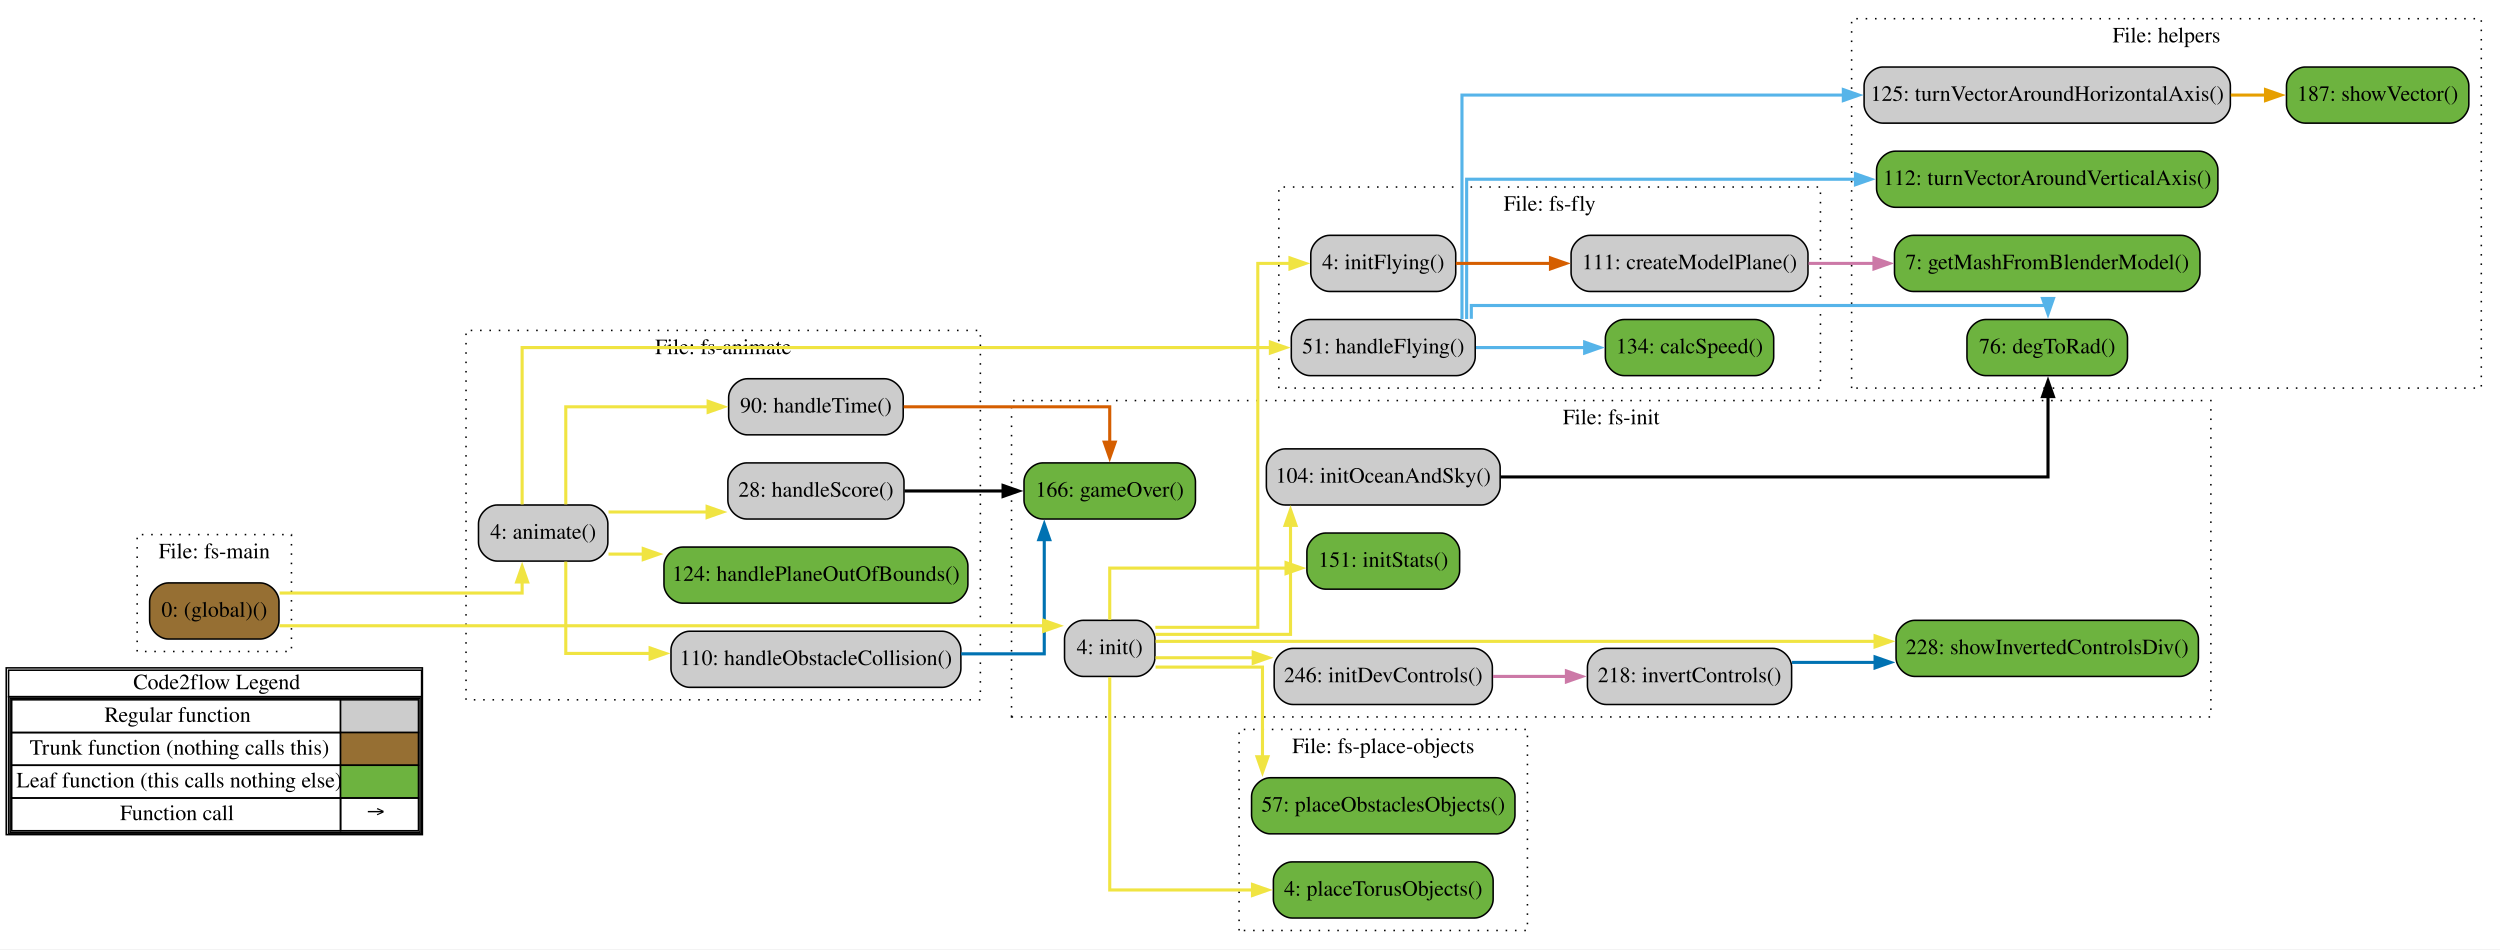
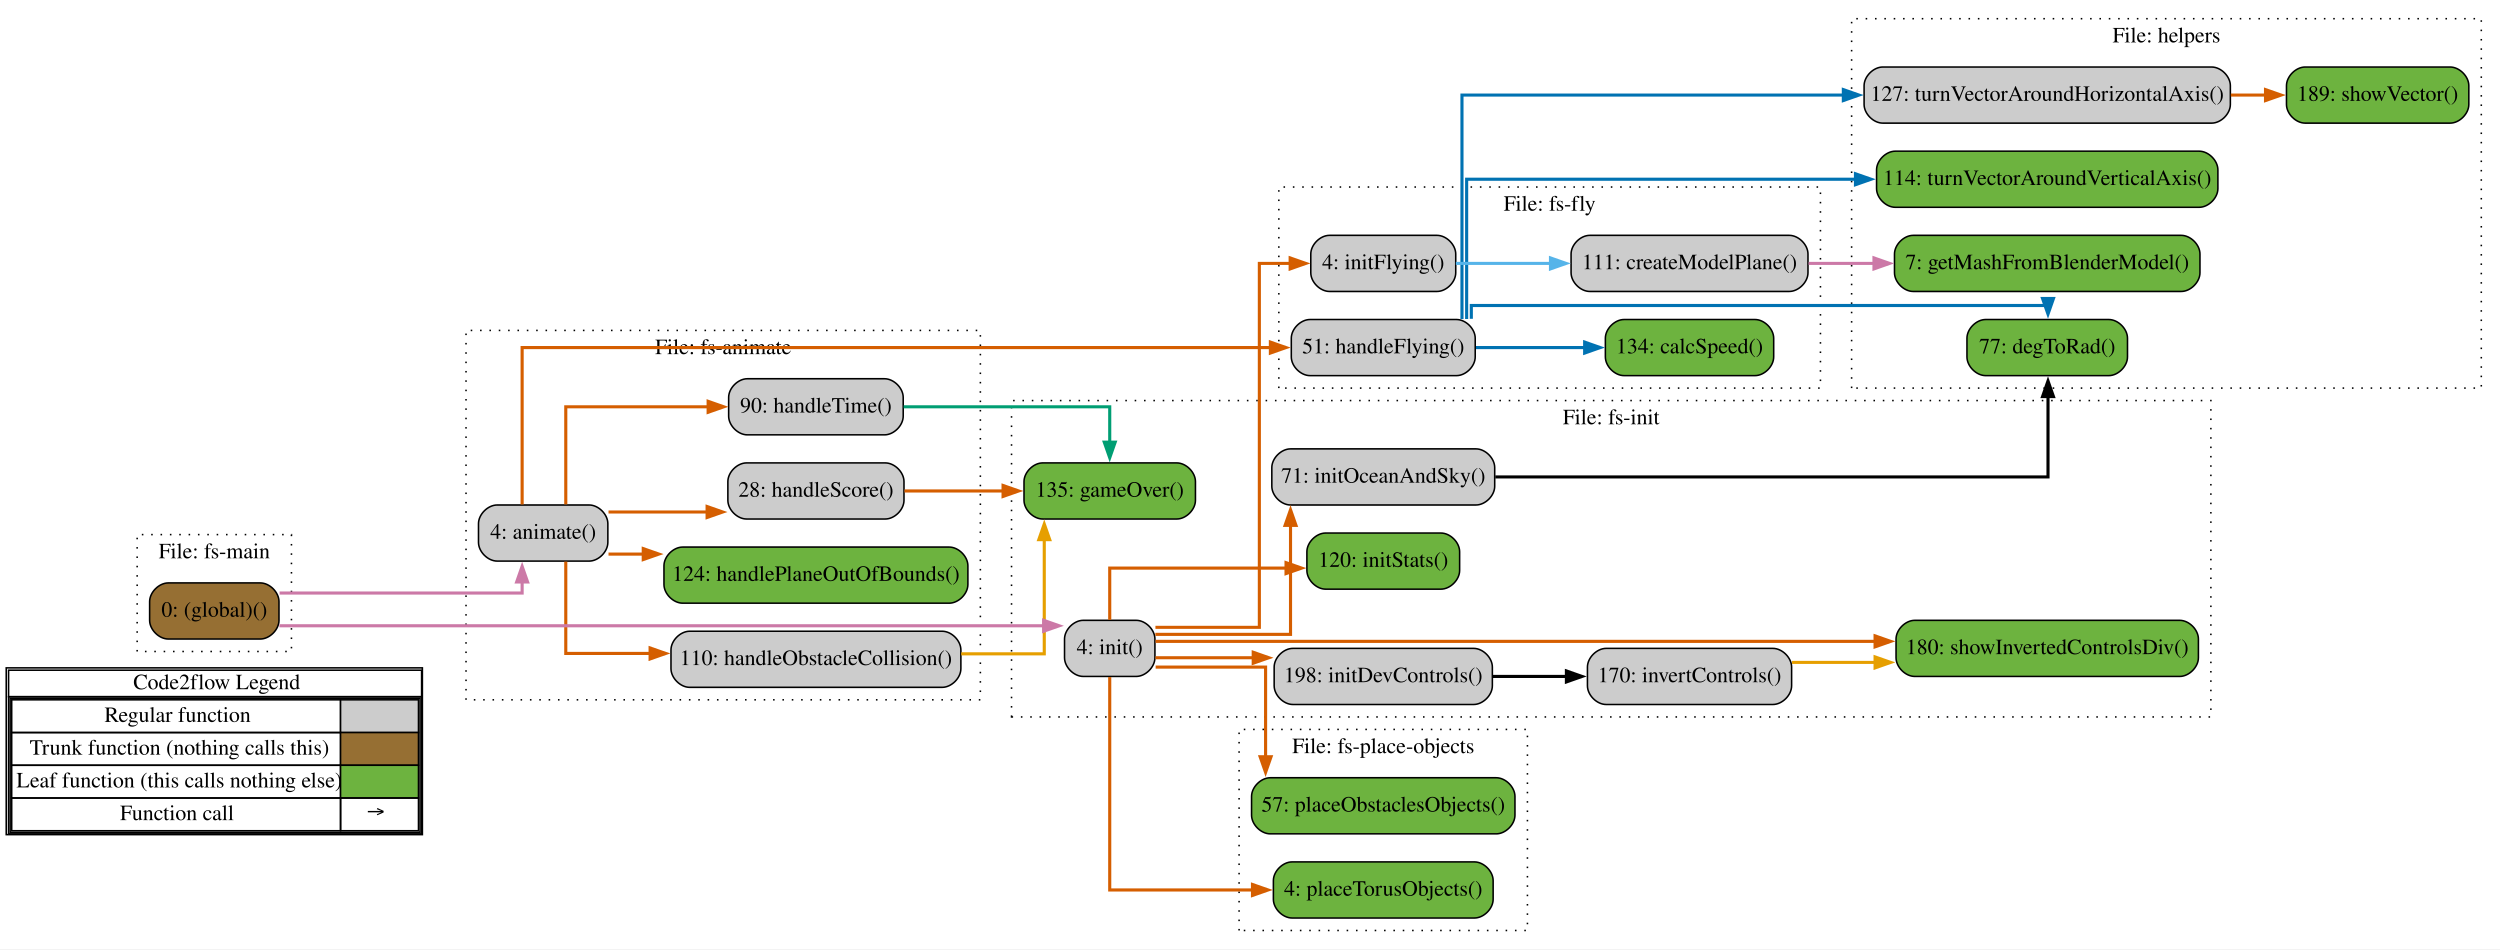
<svg xmlns="http://www.w3.org/2000/svg" width="1604pt" height="609pt" viewBox="0.00 0.00 1604.00 609.00">
  <g id="graph0" class="graph" transform="scale(1 1) rotate(0) translate(4 605)">
    <polygon fill="white" stroke="none" points="-4,4 -4,-605 1600,-605 1600,4 -4,4" />
    <g id="clust2" class="cluster">
      <polygon fill="none" stroke="black" stroke-dasharray="1,5" points="295,-156 295,-393 625,-393 625,-156 295,-156" />
      <text text-anchor="middle" x="460" y="-377.8" font-family="Times,serif" font-size="14.00">File: fs-animate</text>
    </g>
    <g id="clust3" class="cluster">
      <polygon fill="none" stroke="black" stroke-dasharray="1,5" points="816.5,-356 816.5,-485 1164,-485 1164,-356 816.5,-356" />
      <text text-anchor="middle" x="990.25" y="-469.8" font-family="Times,serif" font-size="14.00">File: fs-fly</text>
    </g>
    <g id="clust4" class="cluster">
      <polygon fill="none" stroke="black" stroke-dasharray="1,5" points="645,-145 645,-348 1414.5,-348 1414.5,-145 645,-145" />
      <text text-anchor="middle" x="1029.75" y="-332.8" font-family="Times,serif" font-size="14.00">File: fs-init</text>
    </g>
    <g id="clust5" class="cluster">
      <polygon fill="none" stroke="black" stroke-dasharray="1,5" points="84,-187 84,-262 183,-262 183,-187 84,-187" />
      <text text-anchor="middle" x="133.5" y="-246.8" font-family="Times,serif" font-size="14.00">File: fs-main</text>
    </g>
    <g id="clust6" class="cluster">
      <polygon fill="none" stroke="black" stroke-dasharray="1,5" points="791,-8 791,-137 976,-137 976,-8 791,-8" />
      <text text-anchor="middle" x="883.5" y="-121.8" font-family="Times,serif" font-size="14.00">File: fs-place-objects</text>
    </g>
    <g id="clust7" class="cluster">
      <polygon fill="none" stroke="black" stroke-dasharray="1,5" points="1184,-356 1184,-593 1588,-593 1588,-356 1184,-356" />
      <text text-anchor="middle" x="1386" y="-577.8" font-family="Times,serif" font-size="14.00">File: helpers</text>
    </g>
    <g id="node1" class="node">
      <polygon fill="none" stroke="black" points="1.5,-158 1.5,-175 266.5,-175 266.5,-158 1.5,-158" />
      <text text-anchor="start" x="81.5" y="-162.8" font-family="Times,serif" font-size="14.00">Code2flow Legend</text>
      <polygon fill="none" stroke="black" points="1.5,-70 1.5,-158 266.5,-158 266.5,-70 1.5,-70" />
      <polygon fill="none" stroke="black" points="3.5,-135 3.5,-156 214.5,-156 214.5,-135 3.5,-135" />
      <text text-anchor="start" x="63" y="-141.8" font-family="Times,serif" font-size="14.00">Regular function</text>
      <polygon fill="#cccccc" stroke="none" points="214.5,-135 214.5,-156 264.5,-156 264.5,-135 214.5,-135" />
      <polygon fill="none" stroke="black" points="214.5,-135 214.5,-156 264.5,-156 264.5,-135 214.5,-135" />
      <polygon fill="none" stroke="black" points="3.5,-114 3.5,-135 214.5,-135 214.5,-114 3.5,-114" />
      <text text-anchor="start" x="15" y="-120.8" font-family="Times,serif" font-size="14.00">Trunk function (nothing calls this)</text>
      <polygon fill="#966f33" stroke="none" points="214.5,-114 214.5,-135 264.5,-135 264.5,-114 214.5,-114" />
      <polygon fill="none" stroke="black" points="214.5,-114 214.5,-135 264.5,-135 264.5,-114 214.5,-114" />
      <polygon fill="none" stroke="black" points="3.5,-93 3.5,-114 214.5,-114 214.5,-93 3.5,-93" />
      <text text-anchor="start" x="6.5" y="-99.8" font-family="Times,serif" font-size="14.00">Leaf function (this calls nothing else)</text>
      <polygon fill="#6db33f" stroke="none" points="214.5,-93 214.5,-114 264.5,-114 264.5,-93 214.5,-93" />
      <polygon fill="none" stroke="black" points="214.5,-93 214.5,-114 264.5,-114 264.5,-93 214.5,-93" />
      <polygon fill="none" stroke="black" points="3.5,-72 3.5,-93 214.5,-93 214.5,-72 3.5,-72" />
      <text text-anchor="start" x="73" y="-78.8" font-family="Times,serif" font-size="14.00">Function call</text>
      <polygon fill="none" stroke="black" points="214.5,-72 214.5,-93 264.5,-93 264.5,-72 214.5,-72" />
      <text text-anchor="start" x="232" y="-78.8" font-family="Times,serif" font-size="14.00">→</text>
      <polygon fill="none" stroke="black" points="2.5,-71 2.5,-157 265.5,-157 265.5,-71 2.5,-71" />
      <polygon fill="none" stroke="black" points="0,-69.5 0,-176.5 267,-176.5 267,-69.5 0,-69.5" />
    </g>
    <g id="node2" class="node">
      <path fill="#cccccc" stroke="black" d="M374,-281C374,-281 315,-281 315,-281 309,-281 303,-275 303,-269 303,-269 303,-257 303,-257 303,-251 309,-245 315,-245 315,-245 374,-245 374,-245 380,-245 386,-251 386,-257 386,-257 386,-269 386,-269 386,-275 380,-281 374,-281" />
      <text text-anchor="middle" x="344.5" y="-259.3" font-family="Times,serif" font-size="14.00">4: animate()</text>
    </g>
    <g id="node3" class="node">
      <path fill="#cccccc" stroke="black" d="M600.5,-200C600.5,-200 438.5,-200 438.5,-200 432.5,-200 426.5,-194 426.5,-188 426.5,-188 426.5,-176 426.5,-176 426.5,-170 432.5,-164 438.5,-164 438.5,-164 600.5,-164 600.5,-164 606.5,-164 612.5,-170 612.5,-176 612.5,-176 612.5,-188 612.5,-188 612.5,-194 606.5,-200 600.5,-200" />
      <text text-anchor="middle" x="519.5" y="-178.3" font-family="Times,serif" font-size="14.00">110: handleObstacleCollision()</text>
    </g>
    <g id="edge1" class="edge">
-       <path fill="none" stroke="#f0e442" stroke-width="2" d="M359,-244.69C359,-221.85 359,-185.75 359,-185.75 359,-185.75 413.11,-185.75 413.11,-185.75" />
-       <polygon fill="#f0e442" stroke="#f0e442" stroke-width="2" points="413.11,-189.25 423.11,-185.75 413.11,-182.25 413.11,-189.25" />
+       <path fill="none" stroke="#d55e00" stroke-width="2" d="M359,-244.69C359,-221.85 359,-185.75 359,-185.75 359,-185.75 413.11,-185.75 413.11,-185.75" />
+       <polygon fill="#d55e00" stroke="#d55e00" stroke-width="2" points="413.11,-189.25 423.11,-185.75 413.11,-182.25 413.11,-189.25" />
    </g>
    <g id="node4" class="node">
      <path fill="#6db33f" stroke="black" d="M605,-254C605,-254 434,-254 434,-254 428,-254 422,-248 422,-242 422,-242 422,-230 422,-230 422,-224 428,-218 434,-218 434,-218 605,-218 605,-218 611,-218 617,-224 617,-230 617,-230 617,-242 617,-242 617,-248 611,-254 605,-254" />
      <text text-anchor="middle" x="519.5" y="-232.3" font-family="Times,serif" font-size="14.00">124: handlePlaneOutOfBounds()</text>
    </g>
    <g id="edge2" class="edge">
-       <path fill="none" stroke="#f0e442" stroke-width="2" d="M386.42,-249.5C386.42,-249.5 408.71,-249.5 408.71,-249.5" />
-       <polygon fill="#f0e442" stroke="#f0e442" stroke-width="2" points="408.71,-253 418.71,-249.5 408.71,-246 408.71,-253" />
+       <path fill="none" stroke="#d55e00" stroke-width="2" d="M386.42,-249.5C386.42,-249.5 408.71,-249.5 408.71,-249.5" />
+       <polygon fill="#d55e00" stroke="#d55e00" stroke-width="2" points="408.71,-253 418.71,-249.5 408.71,-246 408.71,-253" />
    </g>
    <g id="node5" class="node">
      <path fill="#cccccc" stroke="black" d="M564,-308C564,-308 475,-308 475,-308 469,-308 463,-302 463,-296 463,-296 463,-284 463,-284 463,-278 469,-272 475,-272 475,-272 564,-272 564,-272 570,-272 576,-278 576,-284 576,-284 576,-296 576,-296 576,-302 570,-308 564,-308" />
      <text text-anchor="middle" x="519.5" y="-286.3" font-family="Times,serif" font-size="14.00">28: handleScore()</text>
    </g>
    <g id="edge3" class="edge">
-       <path fill="none" stroke="#f0e442" stroke-width="2" d="M386.42,-276.5C386.42,-276.5 449.68,-276.5 449.68,-276.5" />
-       <polygon fill="#f0e442" stroke="#f0e442" stroke-width="2" points="449.68,-280 459.68,-276.5 449.68,-273 449.68,-280" />
+       <path fill="none" stroke="#d55e00" stroke-width="2" d="M386.42,-276.5C386.42,-276.5 449.68,-276.5 449.68,-276.5" />
+       <polygon fill="#d55e00" stroke="#d55e00" stroke-width="2" points="449.68,-280 459.68,-276.5 449.68,-273 449.68,-280" />
    </g>
    <g id="node6" class="node">
      <path fill="#cccccc" stroke="black" d="M563.5,-362C563.5,-362 475.5,-362 475.5,-362 469.5,-362 463.5,-356 463.5,-350 463.5,-350 463.5,-338 463.5,-338 463.5,-332 469.5,-326 475.5,-326 475.5,-326 563.5,-326 563.5,-326 569.5,-326 575.5,-332 575.5,-338 575.5,-338 575.5,-350 575.5,-350 575.5,-356 569.5,-362 563.5,-362" />
      <text text-anchor="middle" x="519.5" y="-340.3" font-family="Times,serif" font-size="14.00">90: handleTime()</text>
    </g>
    <g id="edge4" class="edge">
-       <path fill="none" stroke="#f0e442" stroke-width="2" d="M359,-281.38C359,-305.28 359,-344 359,-344 359,-344 450.34,-344 450.34,-344" />
-       <polygon fill="#f0e442" stroke="#f0e442" stroke-width="2" points="450.34,-347.5 460.34,-344 450.34,-340.5 450.34,-347.5" />
+       <path fill="none" stroke="#d55e00" stroke-width="2" d="M359,-281.38C359,-305.28 359,-344 359,-344 359,-344 450.34,-344 450.34,-344" />
+       <polygon fill="#d55e00" stroke="#d55e00" stroke-width="2" points="450.34,-347.5 460.34,-344 450.34,-340.5 450.34,-347.5" />
    </g>
    <g id="node9" class="node">
      <path fill="#cccccc" stroke="black" d="M930.5,-400C930.5,-400 836.5,-400 836.5,-400 830.5,-400 824.5,-394 824.5,-388 824.5,-388 824.5,-376 824.5,-376 824.5,-370 830.5,-364 836.5,-364 836.5,-364 930.5,-364 930.5,-364 936.5,-364 942.5,-370 942.5,-376 942.5,-376 942.5,-388 942.5,-388 942.5,-394 936.5,-400 930.5,-400" />
      <text text-anchor="middle" x="883.5" y="-378.3" font-family="Times,serif" font-size="14.00">51: handleFlying()</text>
    </g>
    <g id="edge5" class="edge">
-       <path fill="none" stroke="#f0e442" stroke-width="2" d="M331,-281.33C331,-314.71 331,-382 331,-382 331,-382 811.08,-382 811.08,-382" />
-       <polygon fill="#f0e442" stroke="#f0e442" stroke-width="2" points="811.08,-385.5 821.08,-382 811.08,-378.5 811.08,-385.5" />
+       <path fill="none" stroke="#d55e00" stroke-width="2" d="M331,-281.33C331,-314.71 331,-382 331,-382 331,-382 811.08,-382 811.08,-382" />
+       <polygon fill="#d55e00" stroke="#d55e00" stroke-width="2" points="811.08,-385.5 821.08,-382 811.08,-378.5 811.08,-385.5" />
    </g>
    <g id="node11" class="node">
      <path fill="#6db33f" stroke="black" d="M751,-308C751,-308 665,-308 665,-308 659,-308 653,-302 653,-296 653,-296 653,-284 653,-284 653,-278 659,-272 665,-272 665,-272 751,-272 751,-272 757,-272 763,-278 763,-284 763,-284 763,-296 763,-296 763,-302 757,-308 751,-308" />
-       <text text-anchor="middle" x="708" y="-286.3" font-family="Times,serif" font-size="14.00">166: gameOver()</text>
+       <text text-anchor="middle" x="708" y="-286.3" font-family="Times,serif" font-size="14.00">135: gameOver()</text>
    </g>
    <g id="edge6" class="edge">
-       <path fill="none" stroke="#0072b2" stroke-width="2" d="M612.7,-185.5C641.59,-185.5 666,-185.5 666,-185.5 666,-185.5 666,-258.77 666,-258.77" />
-       <polygon fill="#0072b2" stroke="#0072b2" stroke-width="2" points="662.5,-258.77 666,-268.77 669.5,-258.77 662.5,-258.77" />
+       <path fill="none" stroke="#e69f00" stroke-width="2" d="M612.7,-185.5C641.59,-185.5 666,-185.5 666,-185.5 666,-185.5 666,-258.77 666,-258.77" />
+       <polygon fill="#e69f00" stroke="#e69f00" stroke-width="2" points="662.5,-258.77 666,-268.77 669.5,-258.77 662.5,-258.77" />
    </g>
    <g id="edge7" class="edge">
-       <path fill="none" stroke="#000000" stroke-width="2" d="M576.31,-290C576.31,-290 639.57,-290 639.57,-290" />
-       <polygon fill="#000000" stroke="#000000" stroke-width="2" points="639.57,-293.5 649.57,-290 639.57,-286.5 639.57,-293.5" />
+       <path fill="none" stroke="#d55e00" stroke-width="2" d="M576.31,-290C576.31,-290 639.57,-290 639.57,-290" />
+       <polygon fill="#d55e00" stroke="#d55e00" stroke-width="2" points="639.57,-293.5 649.57,-290 639.57,-286.5 639.57,-293.5" />
    </g>
    <g id="edge9" class="edge">
-       <path fill="none" stroke="#d55e00" stroke-width="2" d="M575.8,-344C631.35,-344 708,-344 708,-344 708,-344 708,-321.31 708,-321.31" />
-       <polygon fill="#d55e00" stroke="#d55e00" stroke-width="2" points="711.5,-321.31 708,-311.31 704.5,-321.31 711.5,-321.31" />
+       <path fill="none" stroke="#009e73" stroke-width="2" d="M575.8,-344C631.35,-344 708,-344 708,-344 708,-344 708,-321.31 708,-321.31" />
+       <polygon fill="#009e73" stroke="#009e73" stroke-width="2" points="711.5,-321.31 708,-311.31 704.5,-321.31 711.5,-321.31" />
    </g>
    <g id="node7" class="node">
      <path fill="#6db33f" stroke="black" d="M1122,-400C1122,-400 1038,-400 1038,-400 1032,-400 1026,-394 1026,-388 1026,-388 1026,-376 1026,-376 1026,-370 1032,-364 1038,-364 1038,-364 1122,-364 1122,-364 1128,-364 1134,-370 1134,-376 1134,-376 1134,-388 1134,-388 1134,-394 1128,-400 1122,-400" />
      <text text-anchor="middle" x="1080" y="-378.3" font-family="Times,serif" font-size="14.00">134: calcSpeed()</text>
    </g>
    <g id="node8" class="node">
      <path fill="#cccccc" stroke="black" d="M1144,-454C1144,-454 1016,-454 1016,-454 1010,-454 1004,-448 1004,-442 1004,-442 1004,-430 1004,-430 1004,-424 1010,-418 1016,-418 1016,-418 1144,-418 1144,-418 1150,-418 1156,-424 1156,-430 1156,-430 1156,-442 1156,-442 1156,-448 1150,-454 1144,-454" />
      <text text-anchor="middle" x="1080" y="-432.3" font-family="Times,serif" font-size="14.00">111: createModelPlane()</text>
    </g>
    <g id="node22" class="node">
      <path fill="#6db33f" stroke="black" d="M1395.5,-454C1395.5,-454 1223.5,-454 1223.5,-454 1217.5,-454 1211.5,-448 1211.5,-442 1211.5,-442 1211.5,-430 1211.5,-430 1211.5,-424 1217.5,-418 1223.5,-418 1223.5,-418 1395.5,-418 1395.5,-418 1401.5,-418 1407.5,-424 1407.5,-430 1407.5,-430 1407.5,-442 1407.5,-442 1407.5,-448 1401.5,-454 1395.5,-454" />
      <text text-anchor="middle" x="1309.5" y="-432.3" font-family="Times,serif" font-size="14.00">7: getMashFromBlenderModel()</text>
    </g>
    <g id="edge10" class="edge">
      <path fill="none" stroke="#cc79a7" stroke-width="2" d="M1156.42,-436C1156.42,-436 1198.34,-436 1198.34,-436" />
      <polygon fill="#cc79a7" stroke="#cc79a7" stroke-width="2" points="1198.34,-439.5 1208.34,-436 1198.34,-432.5 1198.34,-439.5" />
    </g>
    <g id="edge11" class="edge">
-       <path fill="none" stroke="#56b4e9" stroke-width="2" d="M942.99,-382C942.99,-382 1012.71,-382 1012.71,-382" />
-       <polygon fill="#56b4e9" stroke="#56b4e9" stroke-width="2" points="1012.71,-385.5 1022.71,-382 1012.71,-378.5 1012.71,-385.5" />
+       <path fill="none" stroke="#0072b2" stroke-width="2" d="M942.99,-382C942.99,-382 1012.71,-382 1012.71,-382" />
+       <polygon fill="#0072b2" stroke="#0072b2" stroke-width="2" points="1012.71,-385.5 1022.71,-382 1012.71,-378.5 1012.71,-385.5" />
    </g>
    <g id="node21" class="node">
      <path fill="#6db33f" stroke="black" d="M1349,-400C1349,-400 1270,-400 1270,-400 1264,-400 1258,-394 1258,-388 1258,-388 1258,-376 1258,-376 1258,-370 1264,-364 1270,-364 1270,-364 1349,-364 1349,-364 1355,-364 1361,-370 1361,-376 1361,-376 1361,-388 1361,-388 1361,-394 1355,-400 1349,-400" />
-       <text text-anchor="middle" x="1309.5" y="-378.3" font-family="Times,serif" font-size="14.00">76: degToRad()</text>
+       <text text-anchor="middle" x="1309.5" y="-378.3" font-family="Times,serif" font-size="14.00">77: degToRad()</text>
    </g>
    <g id="edge12" class="edge">
-       <path fill="none" stroke="#56b4e9" stroke-width="2" d="M940,-400.46C940,-405.2 940,-409 940,-409 940,-409 1310,-409 1310,-409 1310,-409 1310,-408.15 1310,-408.15" />
-       <polygon fill="#56b4e9" stroke="#56b4e9" stroke-width="2" points="1313.5,-413.48 1310,-403.48 1306.5,-413.48 1313.5,-413.48" />
+       <path fill="none" stroke="#0072b2" stroke-width="2" d="M940,-400.46C940,-405.2 940,-409 940,-409 940,-409 1310,-409 1310,-409 1310,-409 1310,-408.15 1310,-408.15" />
+       <polygon fill="#0072b2" stroke="#0072b2" stroke-width="2" points="1313.5,-413.48 1310,-403.48 1306.5,-413.48 1313.5,-413.48" />
    </g>
    <g id="node24" class="node">
      <path fill="#cccccc" stroke="black" d="M1415,-562C1415,-562 1204,-562 1204,-562 1198,-562 1192,-556 1192,-550 1192,-550 1192,-538 1192,-538 1192,-532 1198,-526 1204,-526 1204,-526 1415,-526 1415,-526 1421,-526 1427,-532 1427,-538 1427,-538 1427,-550 1427,-550 1427,-556 1421,-562 1415,-562" />
-       <text text-anchor="middle" x="1309.5" y="-540.3" font-family="Times,serif" font-size="14.00">125: turnVectorAroundHorizontalAxis()</text>
+       <text text-anchor="middle" x="1309.5" y="-540.3" font-family="Times,serif" font-size="14.00">127: turnVectorAroundHorizontalAxis()</text>
    </g>
    <g id="edge16" class="edge">
-       <path fill="none" stroke="#56b4e9" stroke-width="2" d="M934,-400.27C934,-442.64 934,-544 934,-544 934,-544 1178.69,-544 1178.69,-544" />
-       <polygon fill="#56b4e9" stroke="#56b4e9" stroke-width="2" points="1178.69,-547.5 1188.69,-544 1178.69,-540.5 1178.69,-547.5" />
+       <path fill="none" stroke="#0072b2" stroke-width="2" d="M934,-400.27C934,-442.64 934,-544 934,-544 934,-544 1178.69,-544 1178.69,-544" />
+       <polygon fill="#0072b2" stroke="#0072b2" stroke-width="2" points="1178.69,-547.5 1188.69,-544 1178.69,-540.5 1178.69,-547.5" />
    </g>
    <g id="node25" class="node">
      <path fill="#6db33f" stroke="black" d="M1407,-508C1407,-508 1212,-508 1212,-508 1206,-508 1200,-502 1200,-496 1200,-496 1200,-484 1200,-484 1200,-478 1206,-472 1212,-472 1212,-472 1407,-472 1407,-472 1413,-472 1419,-478 1419,-484 1419,-484 1419,-496 1419,-496 1419,-502 1413,-508 1407,-508" />
-       <text text-anchor="middle" x="1309.5" y="-486.3" font-family="Times,serif" font-size="14.00">112: turnVectorAroundVerticalAxis()</text>
+       <text text-anchor="middle" x="1309.5" y="-486.3" font-family="Times,serif" font-size="14.00">114: turnVectorAroundVerticalAxis()</text>
    </g>
    <g id="edge17" class="edge">
-       <path fill="none" stroke="#56b4e9" stroke-width="2" d="M937,-400.32C937,-431.13 937,-490 937,-490 937,-490 1186.47,-490 1186.47,-490" />
-       <polygon fill="#56b4e9" stroke="#56b4e9" stroke-width="2" points="1186.47,-493.5 1196.47,-490 1186.47,-486.5 1186.47,-493.5" />
+       <path fill="none" stroke="#0072b2" stroke-width="2" d="M937,-400.32C937,-431.13 937,-490 937,-490 937,-490 1186.47,-490 1186.47,-490" />
+       <polygon fill="#0072b2" stroke="#0072b2" stroke-width="2" points="1186.47,-493.5 1196.47,-490 1186.47,-486.5 1186.47,-493.5" />
    </g>
    <g id="node10" class="node">
      <path fill="#cccccc" stroke="black" d="M918,-454C918,-454 849,-454 849,-454 843,-454 837,-448 837,-442 837,-442 837,-430 837,-430 837,-424 843,-418 849,-418 849,-418 918,-418 918,-418 924,-418 930,-424 930,-430 930,-430 930,-442 930,-442 930,-448 924,-454 918,-454" />
      <text text-anchor="middle" x="883.5" y="-432.3" font-family="Times,serif" font-size="14.00">4: initFlying()</text>
    </g>
    <g id="edge18" class="edge">
-       <path fill="none" stroke="#d55e00" stroke-width="2" d="M930.07,-436C930.07,-436 990.79,-436 990.79,-436" />
-       <polygon fill="#d55e00" stroke="#d55e00" stroke-width="2" points="990.79,-439.5 1000.79,-436 990.79,-432.5 990.79,-439.5" />
+       <path fill="none" stroke="#56b4e9" stroke-width="2" d="M930.07,-436C930.07,-436 990.79,-436 990.79,-436" />
+       <polygon fill="#56b4e9" stroke="#56b4e9" stroke-width="2" points="990.79,-439.5 1000.79,-436 990.79,-432.5 990.79,-439.5" />
    </g>
    <g id="node12" class="node">
      <path fill="#cccccc" stroke="black" d="M725,-207C725,-207 691,-207 691,-207 685,-207 679,-201 679,-195 679,-195 679,-183 679,-183 679,-177 685,-171 691,-171 691,-171 725,-171 725,-171 731,-171 737,-177 737,-183 737,-183 737,-195 737,-195 737,-201 731,-207 725,-207" />
      <text text-anchor="middle" x="708" y="-185.3" font-family="Times,serif" font-size="14.00">4: init()</text>
    </g>
    <g id="edge19" class="edge">
-       <path fill="none" stroke="#f0e442" stroke-width="2" d="M737.28,-202.5C765.19,-202.5 803,-202.5 803,-202.5 803,-202.5 803,-436 803,-436 803,-436 823.65,-436 823.65,-436" />
-       <polygon fill="#f0e442" stroke="#f0e442" stroke-width="2" points="823.65,-439.5 833.65,-436 823.65,-432.5 823.65,-439.5" />
+       <path fill="none" stroke="#d55e00" stroke-width="2" d="M737.32,-202.5C765.56,-202.5 804,-202.5 804,-202.5 804,-202.5 804,-436 804,-436 804,-436 823.77,-436 823.77,-436" />
+       <polygon fill="#d55e00" stroke="#d55e00" stroke-width="2" points="823.77,-439.5 833.77,-436 823.77,-432.5 823.77,-439.5" />
    </g>
    <g id="node13" class="node">
      <path fill="#cccccc" stroke="black" d="M941.5,-189C941.5,-189 825.5,-189 825.5,-189 819.5,-189 813.5,-183 813.5,-177 813.5,-177 813.5,-165 813.5,-165 813.5,-159 819.5,-153 825.5,-153 825.5,-153 941.5,-153 941.5,-153 947.5,-153 953.5,-159 953.5,-165 953.5,-165 953.5,-177 953.5,-177 953.5,-183 947.5,-189 941.5,-189" />
-       <text text-anchor="middle" x="883.5" y="-167.3" font-family="Times,serif" font-size="14.00">246: initDevControls()</text>
+       <text text-anchor="middle" x="883.5" y="-167.3" font-family="Times,serif" font-size="14.00">198: initDevControls()</text>
    </g>
    <g id="edge20" class="edge">
-       <path fill="none" stroke="#f0e442" stroke-width="2" d="M737.37,-183C737.37,-183 800.07,-183 800.07,-183" />
-       <polygon fill="#f0e442" stroke="#f0e442" stroke-width="2" points="800.07,-186.5 810.07,-183 800.07,-179.5 800.07,-186.5" />
+       <path fill="none" stroke="#d55e00" stroke-width="2" d="M737.37,-183C737.37,-183 800.07,-183 800.07,-183" />
+       <polygon fill="#d55e00" stroke="#d55e00" stroke-width="2" points="800.07,-186.5 810.07,-183 800.07,-179.5 800.07,-186.5" />
    </g>
    <g id="node14" class="node">
-       <path fill="#cccccc" stroke="black" d="M946.5,-317C946.5,-317 820.5,-317 820.5,-317 814.5,-317 808.5,-311 808.5,-305 808.5,-305 808.5,-293 808.5,-293 808.5,-287 814.5,-281 820.5,-281 820.5,-281 946.5,-281 946.5,-281 952.5,-281 958.5,-287 958.5,-293 958.5,-293 958.5,-305 958.5,-305 958.5,-311 952.5,-317 946.5,-317" />
-       <text text-anchor="middle" x="883.5" y="-295.3" font-family="Times,serif" font-size="14.00">104: initOceanAndSky()</text>
+       <path fill="#cccccc" stroke="black" d="M943,-317C943,-317 824,-317 824,-317 818,-317 812,-311 812,-305 812,-305 812,-293 812,-293 812,-287 818,-281 824,-281 824,-281 943,-281 943,-281 949,-281 955,-287 955,-293 955,-293 955,-305 955,-305 955,-311 949,-317 943,-317" />
+       <text text-anchor="middle" x="883.5" y="-295.3" font-family="Times,serif" font-size="14.00">71: initOceanAndSky()</text>
    </g>
    <g id="edge21" class="edge">
-       <path fill="none" stroke="#f0e442" stroke-width="2" d="M737.27,-198C771.64,-198 824,-198 824,-198 824,-198 824,-267.92 824,-267.92" />
-       <polygon fill="#f0e442" stroke="#f0e442" stroke-width="2" points="820.5,-267.92 824,-277.92 827.5,-267.92 820.5,-267.92" />
+       <path fill="none" stroke="#d55e00" stroke-width="2" d="M737.27,-198C771.64,-198 824,-198 824,-198 824,-198 824,-267.92 824,-267.92" />
+       <polygon fill="#d55e00" stroke="#d55e00" stroke-width="2" points="820.5,-267.92 824,-277.92 827.5,-267.92 820.5,-267.92" />
    </g>
    <g id="node15" class="node">
      <path fill="#6db33f" stroke="black" d="M920.5,-263C920.5,-263 846.5,-263 846.5,-263 840.5,-263 834.5,-257 834.5,-251 834.5,-251 834.5,-239 834.5,-239 834.5,-233 840.5,-227 846.5,-227 846.5,-227 920.5,-227 920.5,-227 926.5,-227 932.5,-233 932.5,-239 932.5,-239 932.5,-251 932.5,-251 932.5,-257 926.5,-263 920.5,-263" />
-       <text text-anchor="middle" x="883.5" y="-241.3" font-family="Times,serif" font-size="14.00">151: initStats()</text>
+       <text text-anchor="middle" x="883.5" y="-241.3" font-family="Times,serif" font-size="14.00">120: initStats()</text>
    </g>
    <g id="edge22" class="edge">
-       <path fill="none" stroke="#f0e442" stroke-width="2" d="M708,-207.3C708,-222.1 708,-240.5 708,-240.5 708,-240.5 821.12,-240.5 821.12,-240.5" />
-       <polygon fill="#f0e442" stroke="#f0e442" stroke-width="2" points="821.12,-244 831.12,-240.5 821.12,-237 821.12,-244" />
+       <path fill="none" stroke="#d55e00" stroke-width="2" d="M708,-207.3C708,-222.1 708,-240.5 708,-240.5 708,-240.5 821.12,-240.5 821.12,-240.5" />
+       <polygon fill="#d55e00" stroke="#d55e00" stroke-width="2" points="821.12,-244 831.12,-240.5 821.12,-237 821.12,-244" />
    </g>
    <g id="node17" class="node">
      <path fill="#6db33f" stroke="black" d="M1394.5,-207C1394.5,-207 1224.5,-207 1224.5,-207 1218.5,-207 1212.5,-201 1212.5,-195 1212.5,-195 1212.5,-183 1212.5,-183 1212.5,-177 1218.5,-171 1224.5,-171 1224.5,-171 1394.5,-171 1394.5,-171 1400.5,-171 1406.5,-177 1406.5,-183 1406.5,-183 1406.5,-195 1406.5,-195 1406.5,-201 1400.5,-207 1394.5,-207" />
-       <text text-anchor="middle" x="1309.5" y="-185.3" font-family="Times,serif" font-size="14.00">228: showInvertedControlsDiv()</text>
+       <text text-anchor="middle" x="1309.5" y="-185.3" font-family="Times,serif" font-size="14.00">180: showInvertedControlsDiv()</text>
    </g>
    <g id="edge23" class="edge">
-       <path fill="none" stroke="#f0e442" stroke-width="2" d="M737.42,-193.5C737.42,-193.5 1199.05,-193.5 1199.05,-193.5" />
-       <polygon fill="#f0e442" stroke="#f0e442" stroke-width="2" points="1199.05,-197 1209.05,-193.5 1199.05,-190 1199.05,-197" />
+       <path fill="none" stroke="#d55e00" stroke-width="2" d="M737.42,-193.5C737.42,-193.5 1199.05,-193.5 1199.05,-193.5" />
+       <polygon fill="#d55e00" stroke="#d55e00" stroke-width="2" points="1199.05,-197 1209.05,-193.5 1199.05,-190 1199.05,-197" />
    </g>
    <g id="node19" class="node">
      <path fill="#6db33f" stroke="black" d="M956,-106C956,-106 811,-106 811,-106 805,-106 799,-100 799,-94 799,-94 799,-82 799,-82 799,-76 805,-70 811,-70 811,-70 956,-70 956,-70 962,-70 968,-76 968,-82 968,-82 968,-94 968,-94 968,-100 962,-106 956,-106" />
      <text text-anchor="middle" x="883.5" y="-84.3" font-family="Times,serif" font-size="14.00">57: placeObstaclesObjects()</text>
    </g>
    <g id="edge24" class="edge">
-       <path fill="none" stroke="#f0e442" stroke-width="2" d="M737.4,-177C766.27,-177 806,-177 806,-177 806,-177 806,-119.47 806,-119.47" />
-       <polygon fill="#f0e442" stroke="#f0e442" stroke-width="2" points="809.5,-119.47 806,-109.47 802.5,-119.47 809.5,-119.47" />
+       <path fill="none" stroke="#d55e00" stroke-width="2" d="M737.46,-177C766.96,-177 808,-177 808,-177 808,-177 808,-119.47 808,-119.47" />
+       <polygon fill="#d55e00" stroke="#d55e00" stroke-width="2" points="811.5,-119.47 808,-109.47 804.5,-119.47 811.5,-119.47" />
    </g>
    <g id="node20" class="node">
      <path fill="#6db33f" stroke="black" d="M942,-52C942,-52 825,-52 825,-52 819,-52 813,-46 813,-40 813,-40 813,-28 813,-28 813,-22 819,-16 825,-16 825,-16 942,-16 942,-16 948,-16 954,-22 954,-28 954,-28 954,-40 954,-40 954,-46 948,-52 942,-52" />
      <text text-anchor="middle" x="883.5" y="-30.3" font-family="Times,serif" font-size="14.00">4: placeTorusObjects()</text>
    </g>
    <g id="edge25" class="edge">
-       <path fill="none" stroke="#f0e442" stroke-width="2" d="M708,-170.61C708,-129.55 708,-34 708,-34 708,-34 799.6,-34 799.6,-34" />
-       <polygon fill="#f0e442" stroke="#f0e442" stroke-width="2" points="799.6,-37.5 809.6,-34 799.6,-30.5 799.6,-37.5" />
+       <path fill="none" stroke="#d55e00" stroke-width="2" d="M708,-170.61C708,-129.55 708,-34 708,-34 708,-34 799.6,-34 799.6,-34" />
+       <polygon fill="#d55e00" stroke="#d55e00" stroke-width="2" points="799.6,-37.5 809.6,-34 799.6,-30.5 799.6,-37.5" />
    </g>
    <g id="node16" class="node">
      <path fill="#cccccc" stroke="black" d="M1133.5,-189C1133.5,-189 1026.5,-189 1026.5,-189 1020.5,-189 1014.5,-183 1014.5,-177 1014.5,-177 1014.5,-165 1014.5,-165 1014.5,-159 1020.5,-153 1026.5,-153 1026.5,-153 1133.5,-153 1133.5,-153 1139.5,-153 1145.5,-159 1145.5,-165 1145.5,-165 1145.5,-177 1145.5,-177 1145.5,-183 1139.5,-189 1133.5,-189" />
-       <text text-anchor="middle" x="1080" y="-167.3" font-family="Times,serif" font-size="14.00">218: invertControls()</text>
+       <text text-anchor="middle" x="1080" y="-167.3" font-family="Times,serif" font-size="14.00">170: invertControls()</text>
    </g>
    <g id="edge26" class="edge">
-       <path fill="none" stroke="#cc79a7" stroke-width="2" d="M953.89,-171C953.89,-171 1001.01,-171 1001.01,-171" />
-       <polygon fill="#cc79a7" stroke="#cc79a7" stroke-width="2" points="1001.01,-174.5 1011.01,-171 1001.01,-167.5 1001.01,-174.5" />
+       <path fill="none" stroke="#000000" stroke-width="2" d="M953.89,-171C953.89,-171 1001.01,-171 1001.01,-171" />
+       <polygon fill="#000000" stroke="#000000" stroke-width="2" points="1001.01,-174.5 1011.01,-171 1001.01,-167.5 1001.01,-174.5" />
    </g>
    <g id="edge27" class="edge">
-       <path fill="none" stroke="#000000" stroke-width="2" d="M958.77,-299C1081.21,-299 1310,-299 1310,-299 1310,-299 1310,-350.55 1310,-350.55" />
+       <path fill="none" stroke="#000000" stroke-width="2" d="M955.37,-299C1076.92,-299 1310,-299 1310,-299 1310,-299 1310,-350.55 1310,-350.55" />
      <polygon fill="#000000" stroke="#000000" stroke-width="2" points="1306.5,-350.55 1310,-360.55 1313.5,-350.55 1306.5,-350.55" />
    </g>
    <g id="edge29" class="edge">
-       <path fill="none" stroke="#0072b2" stroke-width="2" d="M1145.77,-180C1145.77,-180 1199.05,-180 1199.05,-180" />
-       <polygon fill="#0072b2" stroke="#0072b2" stroke-width="2" points="1199.05,-183.5 1209.05,-180 1199.05,-176.5 1199.05,-183.5" />
+       <path fill="none" stroke="#e69f00" stroke-width="2" d="M1145.77,-180C1145.77,-180 1199.05,-180 1199.05,-180" />
+       <polygon fill="#e69f00" stroke="#e69f00" stroke-width="2" points="1199.05,-183.5 1209.05,-180 1199.05,-176.5 1199.05,-183.5" />
    </g>
    <g id="node18" class="node">
      <path fill="#966f33" stroke="black" d="M163,-231C163,-231 104,-231 104,-231 98,-231 92,-225 92,-219 92,-219 92,-207 92,-207 92,-201 98,-195 104,-195 104,-195 163,-195 163,-195 169,-195 175,-201 175,-207 175,-207 175,-219 175,-219 175,-225 169,-231 163,-231" />
      <text text-anchor="middle" x="133.5" y="-209.3" font-family="Times,serif" font-size="14.00">0: (global)()</text>
    </g>
    <g id="edge30" class="edge">
-       <path fill="none" stroke="#f0e442" stroke-width="2" d="M175.38,-224.5C233.36,-224.5 331,-224.5 331,-224.5 331,-224.5 331,-231.62 331,-231.62" />
-       <polygon fill="#f0e442" stroke="#f0e442" stroke-width="2" points="327.5,-231.62 331,-241.62 334.5,-231.62 327.5,-231.62" />
+       <path fill="none" stroke="#cc79a7" stroke-width="2" d="M175.38,-224.5C233.36,-224.5 331,-224.5 331,-224.5 331,-224.5 331,-231.62 331,-231.62" />
+       <polygon fill="#cc79a7" stroke="#cc79a7" stroke-width="2" points="327.5,-231.62 331,-241.62 334.5,-231.62 327.5,-231.62" />
    </g>
    <g id="edge31" class="edge">
-       <path fill="none" stroke="#f0e442" stroke-width="2" d="M175.28,-203.5C175.28,-203.5 665.58,-203.5 665.58,-203.5" />
-       <polygon fill="#f0e442" stroke="#f0e442" stroke-width="2" points="665.58,-207 675.58,-203.5 665.58,-200 665.58,-207" />
+       <path fill="none" stroke="#cc79a7" stroke-width="2" d="M175.28,-203.5C175.28,-203.5 665.58,-203.5 665.58,-203.5" />
+       <polygon fill="#cc79a7" stroke="#cc79a7" stroke-width="2" points="665.58,-207 675.58,-203.5 665.58,-200 665.58,-207" />
    </g>
    <g id="node23" class="node">
      <path fill="#6db33f" stroke="black" d="M1568,-562C1568,-562 1475,-562 1475,-562 1469,-562 1463,-556 1463,-550 1463,-550 1463,-538 1463,-538 1463,-532 1469,-526 1475,-526 1475,-526 1568,-526 1568,-526 1574,-526 1580,-532 1580,-538 1580,-538 1580,-550 1580,-550 1580,-556 1574,-562 1568,-562" />
-       <text text-anchor="middle" x="1521.5" y="-540.3" font-family="Times,serif" font-size="14.00">187: showVector()</text>
+       <text text-anchor="middle" x="1521.5" y="-540.3" font-family="Times,serif" font-size="14.00">189: showVector()</text>
    </g>
    <g id="edge32" class="edge">
-       <path fill="none" stroke="#e69f00" stroke-width="2" d="M1427.28,-544C1427.28,-544 1449.56,-544 1449.56,-544" />
-       <polygon fill="#e69f00" stroke="#e69f00" stroke-width="2" points="1449.56,-547.5 1459.56,-544 1449.56,-540.5 1449.56,-547.5" />
+       <path fill="none" stroke="#d55e00" stroke-width="2" d="M1427.28,-544C1427.28,-544 1449.56,-544 1449.56,-544" />
+       <polygon fill="#d55e00" stroke="#d55e00" stroke-width="2" points="1449.56,-547.5 1459.56,-544 1449.56,-540.5 1449.56,-547.5" />
    </g>
  </g>
</svg>
